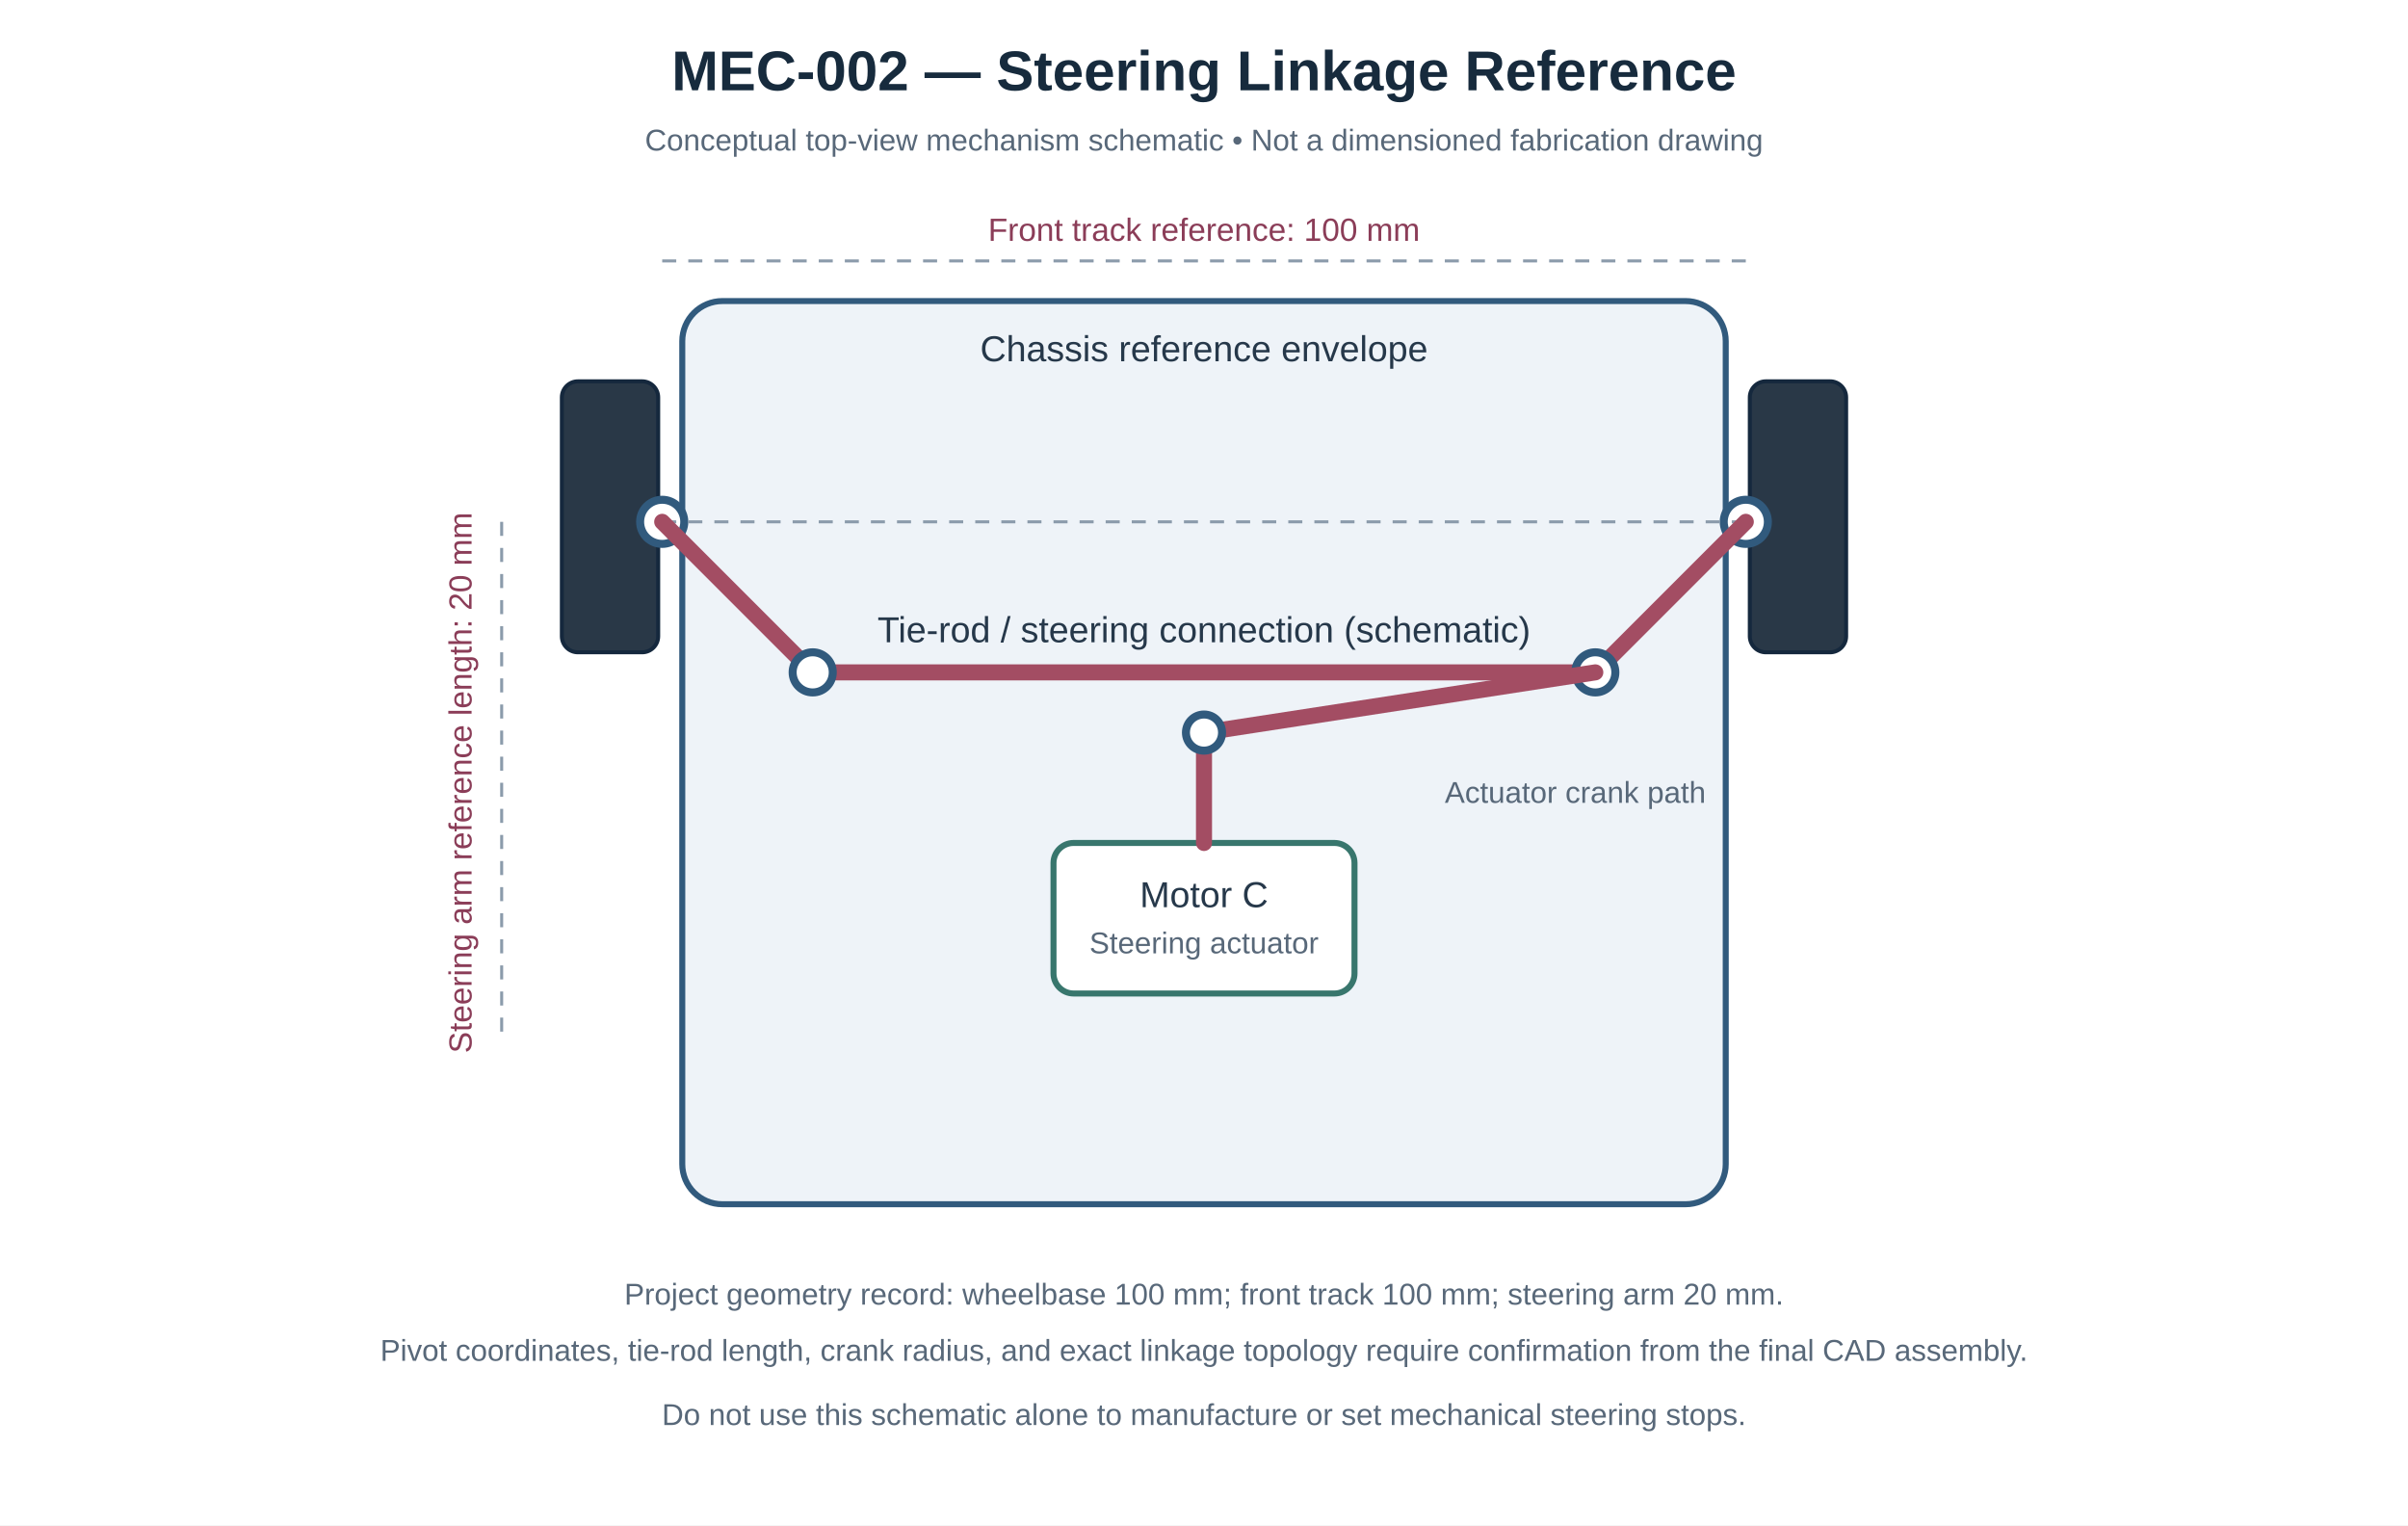
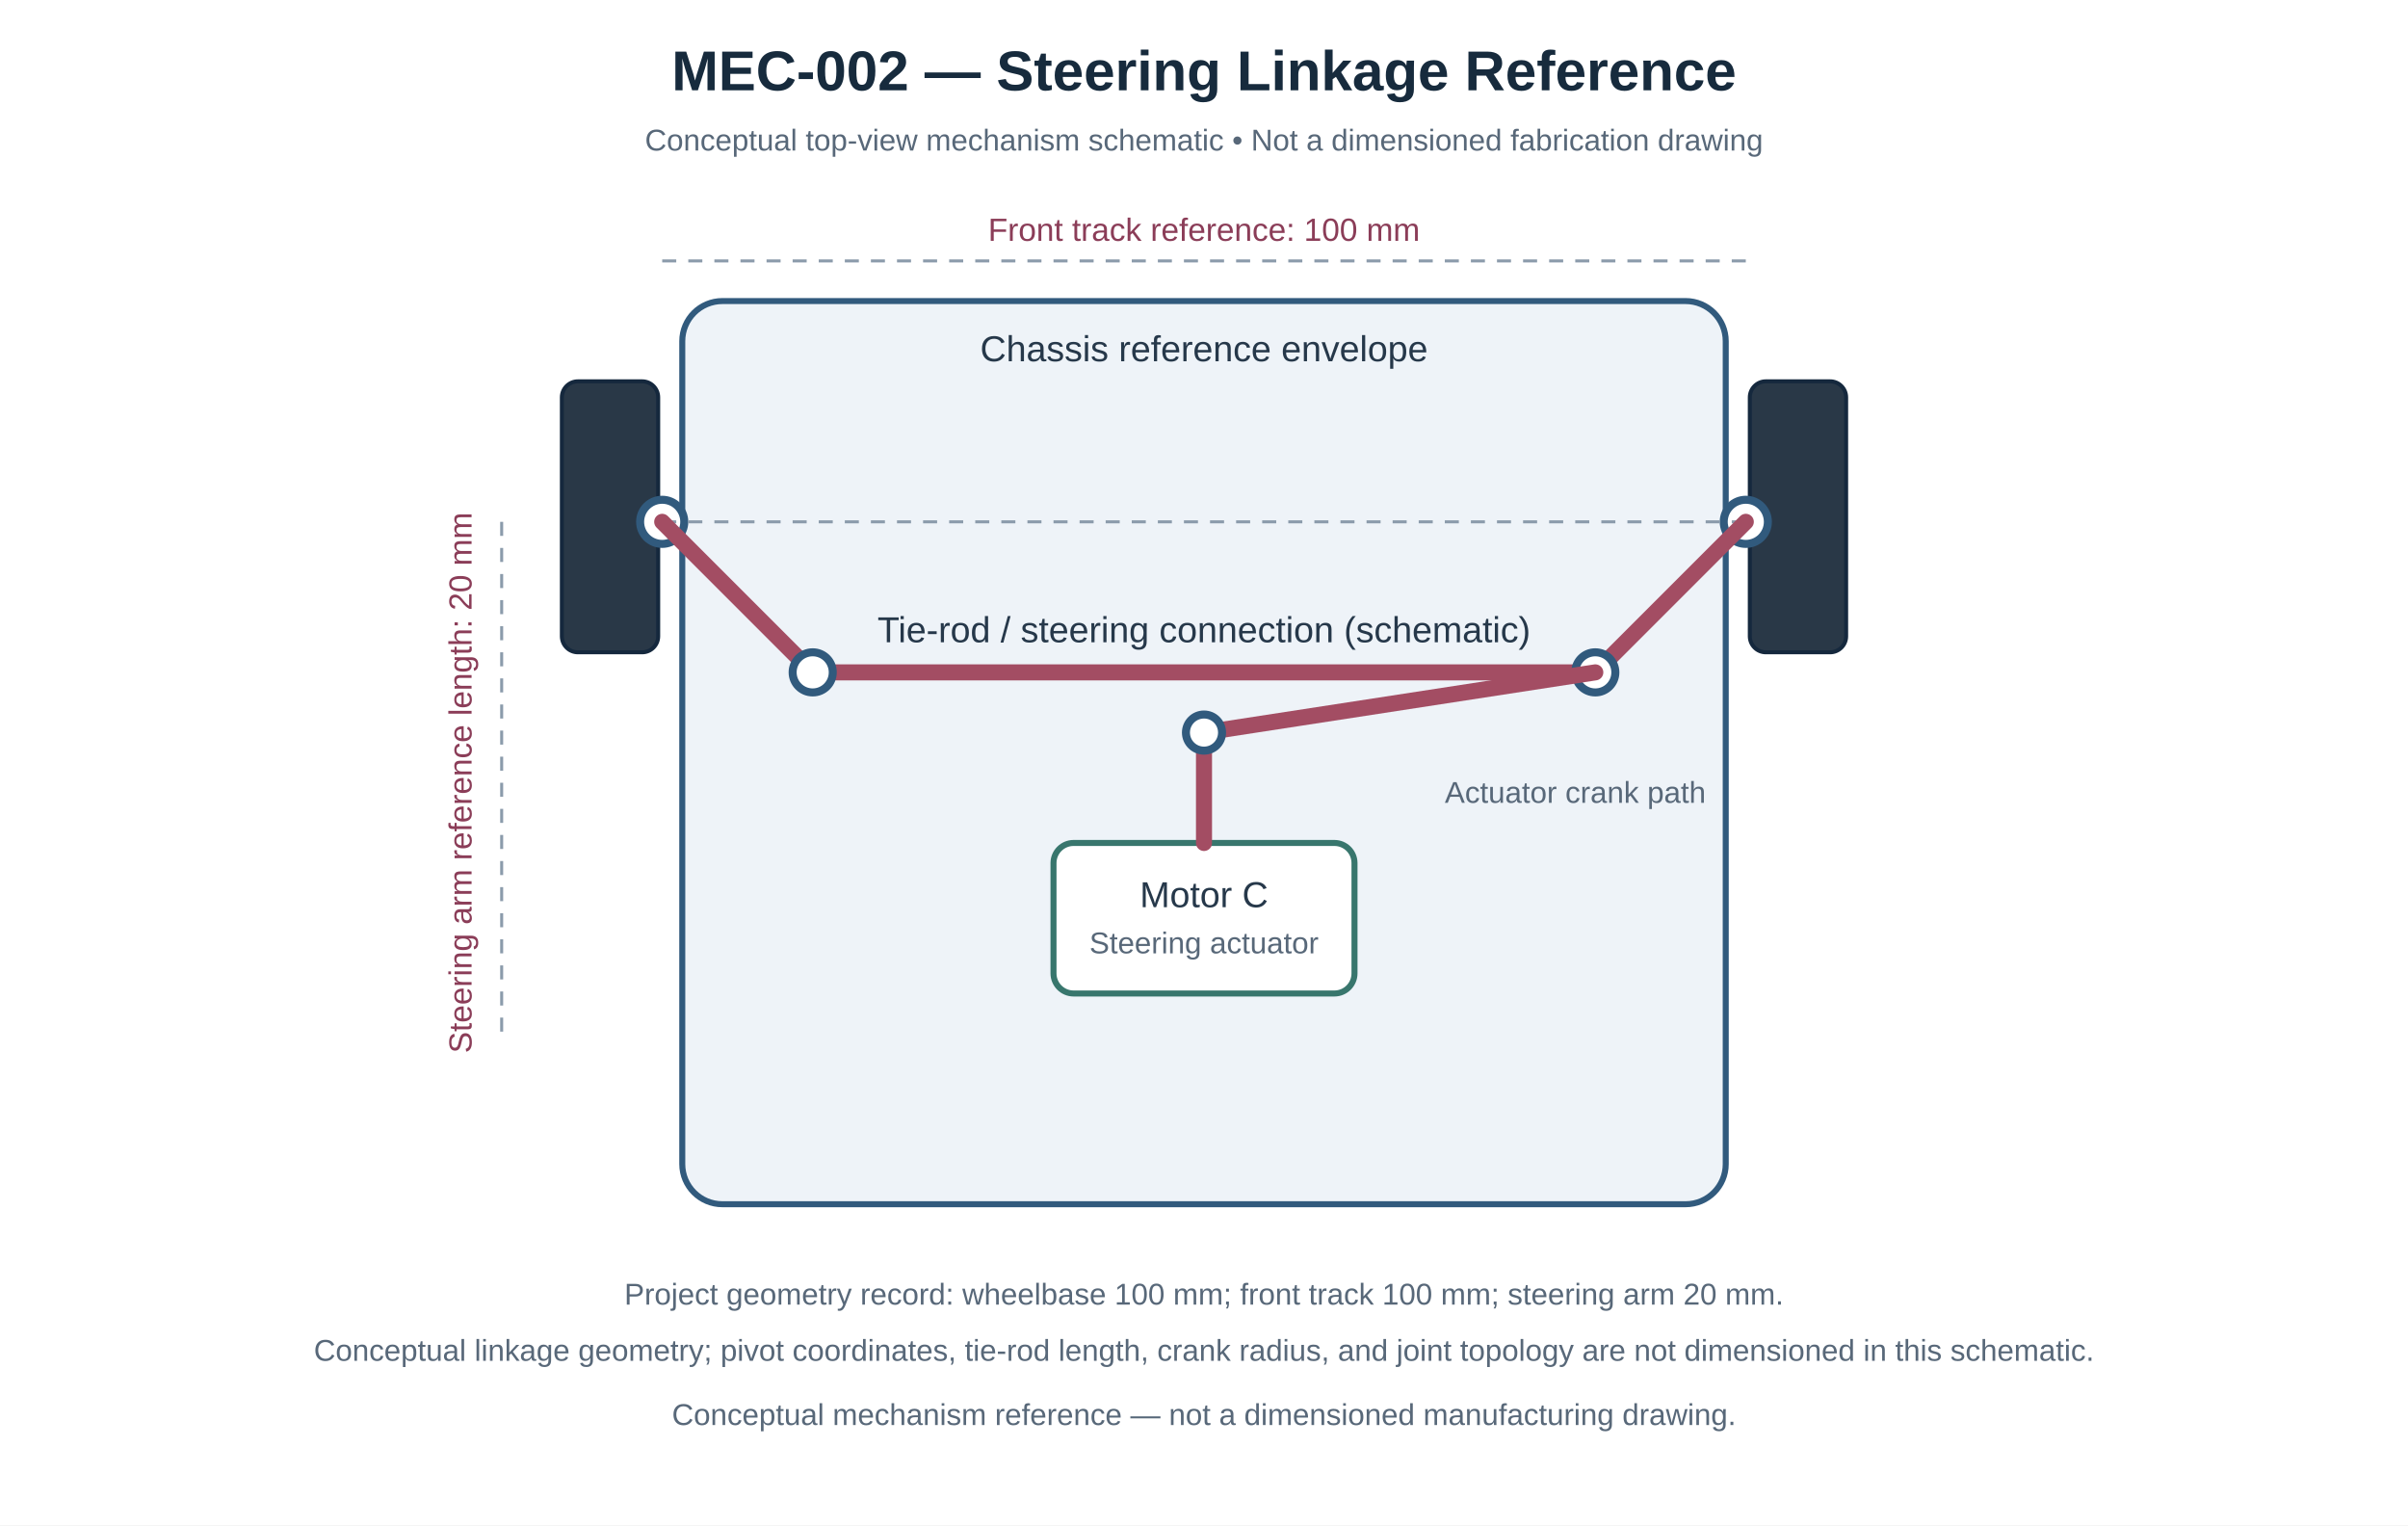
<svg xmlns="http://www.w3.org/2000/svg" width="1200" height="760" viewBox="0 0 1200 760">
  <defs>
    <style>.title{font:700 28px Arial;fill:#172b3d}.label{font:18px Arial;fill:#26384a}.note{font:15px Arial;fill:#586879}.dim{font:16px Arial;fill:#8b3d58}.frame{fill:#eef3f8;stroke:#315a7d;stroke-width:3}.link{stroke:#a34d63;stroke-width:8;stroke-linecap:round;fill:none}.pivot{fill:#fff;stroke:#315a7d;stroke-width:4}.wheel{fill:#293847;stroke:#15283d;stroke-width:2}.guide{stroke:#8b9bab;stroke-width:1.5;stroke-dasharray:7 6}</style>
  </defs>
  <rect width="1200" height="760" fill="#fff" />
  <text x="600" y="45" text-anchor="middle" class="title">MEC-002 — Steering Linkage Reference</text>
  <text x="600" y="75" text-anchor="middle" class="note">Conceptual top-view mechanism schematic • Not a dimensioned fabrication drawing</text>
  <rect x="340" y="150" width="520" height="450" rx="20" class="frame" />
  <text x="600" y="180" text-anchor="middle" class="label">Chassis reference envelope</text>
  <rect x="280" y="190" width="48" height="135" rx="8" class="wheel" />
  <rect x="872" y="190" width="48" height="135" rx="8" class="wheel" />
  <circle cx="330" cy="260" r="11" class="pivot" />
  <circle cx="870" cy="260" r="11" class="pivot" />
  <line x1="330" y1="260" x2="870" y2="260" class="guide" />
  <path d="M330 260 L405 335 L795 335 L870 260" class="link" />
  <circle cx="405" cy="335" r="10" class="pivot" />
  <circle cx="795" cy="335" r="10" class="pivot" />
  <text x="600" y="320" text-anchor="middle" class="label">Tie-rod / steering connection (schematic)</text>
  <rect x="525" y="420" width="150" height="75" rx="10" fill="#fff" stroke="#38766d" stroke-width="3" />
  <text x="600" y="452" text-anchor="middle" class="label">Motor C</text>
  <text x="600" y="475" text-anchor="middle" class="note">Steering actuator</text>
  <path d="M600 420 L600 365 L795 335" class="link" />
  <circle cx="600" cy="365" r="9" class="pivot" />
  <text x="720" y="400" class="note">Actuator crank path</text>
  <line x1="330" y1="130" x2="870" y2="130" class="guide" />
  <text x="600" y="120" text-anchor="middle" class="dim">Front track reference: 100 mm</text>
  <line x1="250" y1="260" x2="250" y2="520" class="guide" />
  <text x="235" y="390" text-anchor="middle" class="dim" transform="rotate(-90 235 390)">Steering arm reference length: 20 mm</text>
  <text x="600" y="650" text-anchor="middle" class="note">Project geometry record: wheelbase 100 mm; front track 100 mm; steering arm 20 mm.</text>
-   <text x="600" y="678" text-anchor="middle" class="note">Pivot coordinates, tie-rod length, crank radius, and exact linkage topology require confirmation from the final CAD assembly.</text>
-   <text x="600" y="710" text-anchor="middle" class="note">Do not use this schematic alone to manufacture or set mechanical steering stops.</text>
+   <text x="600" y="678" text-anchor="middle" class="note">Conceptual linkage geometry; pivot coordinates, tie-rod length, crank radius, and joint topology are not dimensioned in this schematic.</text>
+   <text x="600" y="710" text-anchor="middle" class="note">Conceptual mechanism reference — not a dimensioned manufacturing drawing.</text>
</svg>
